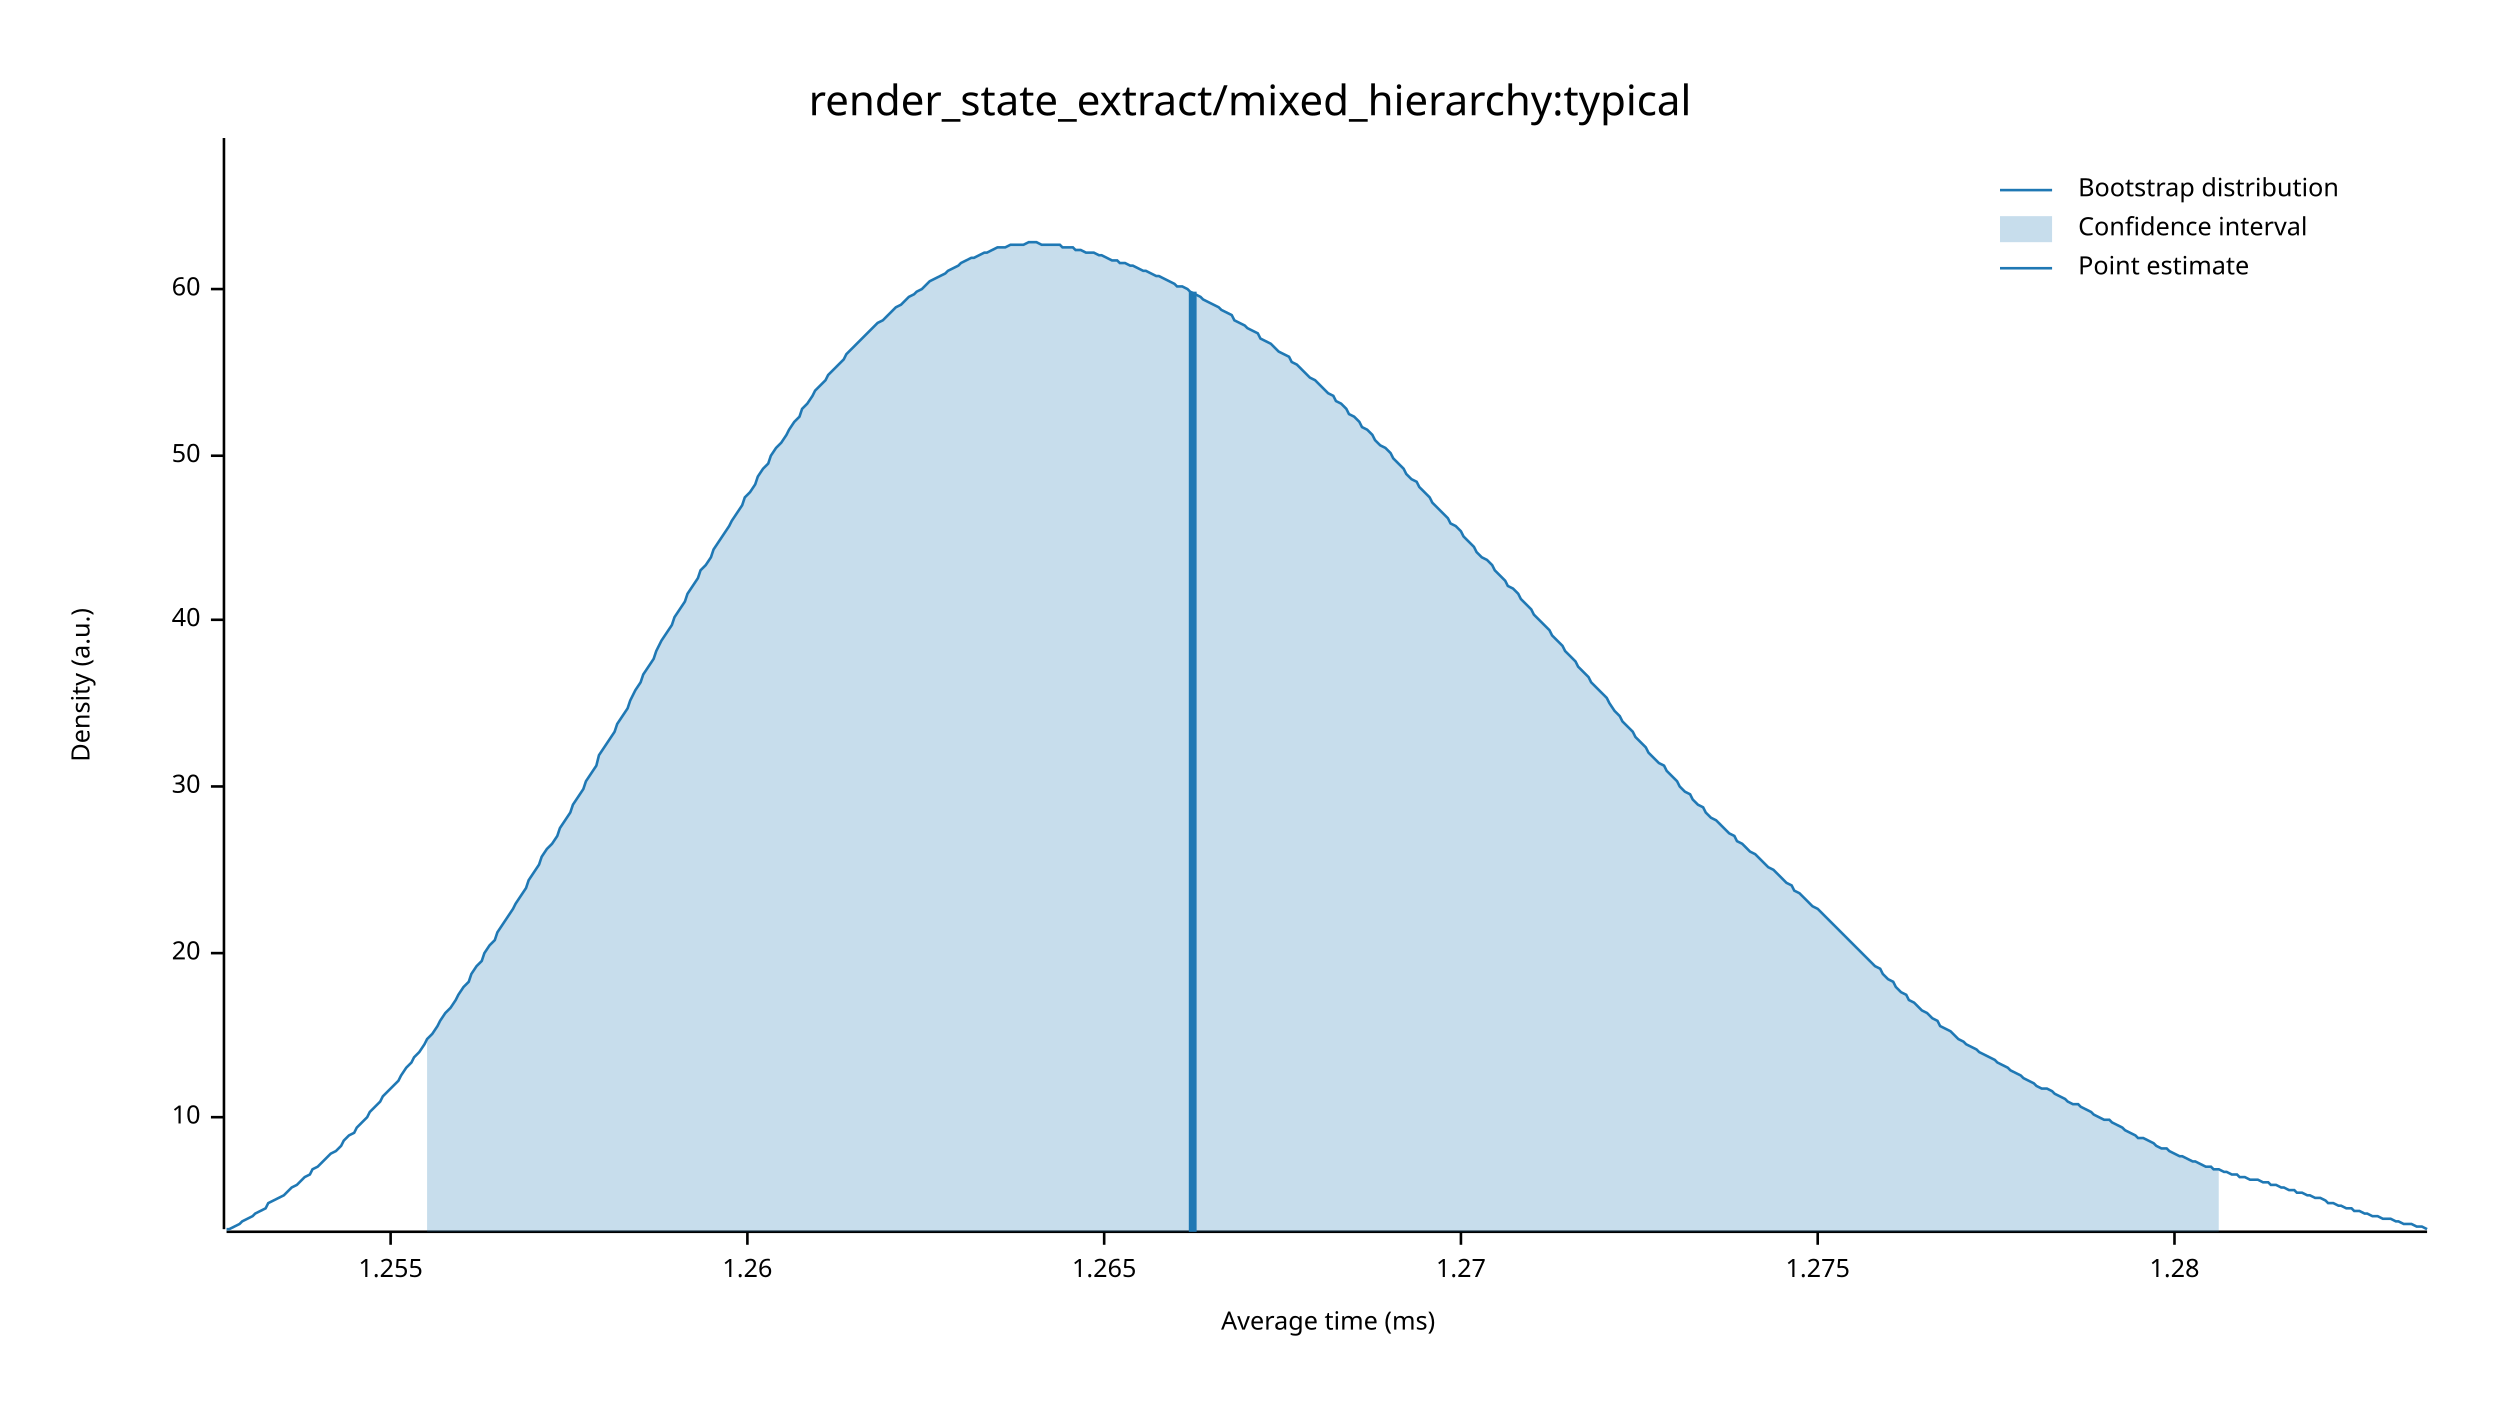
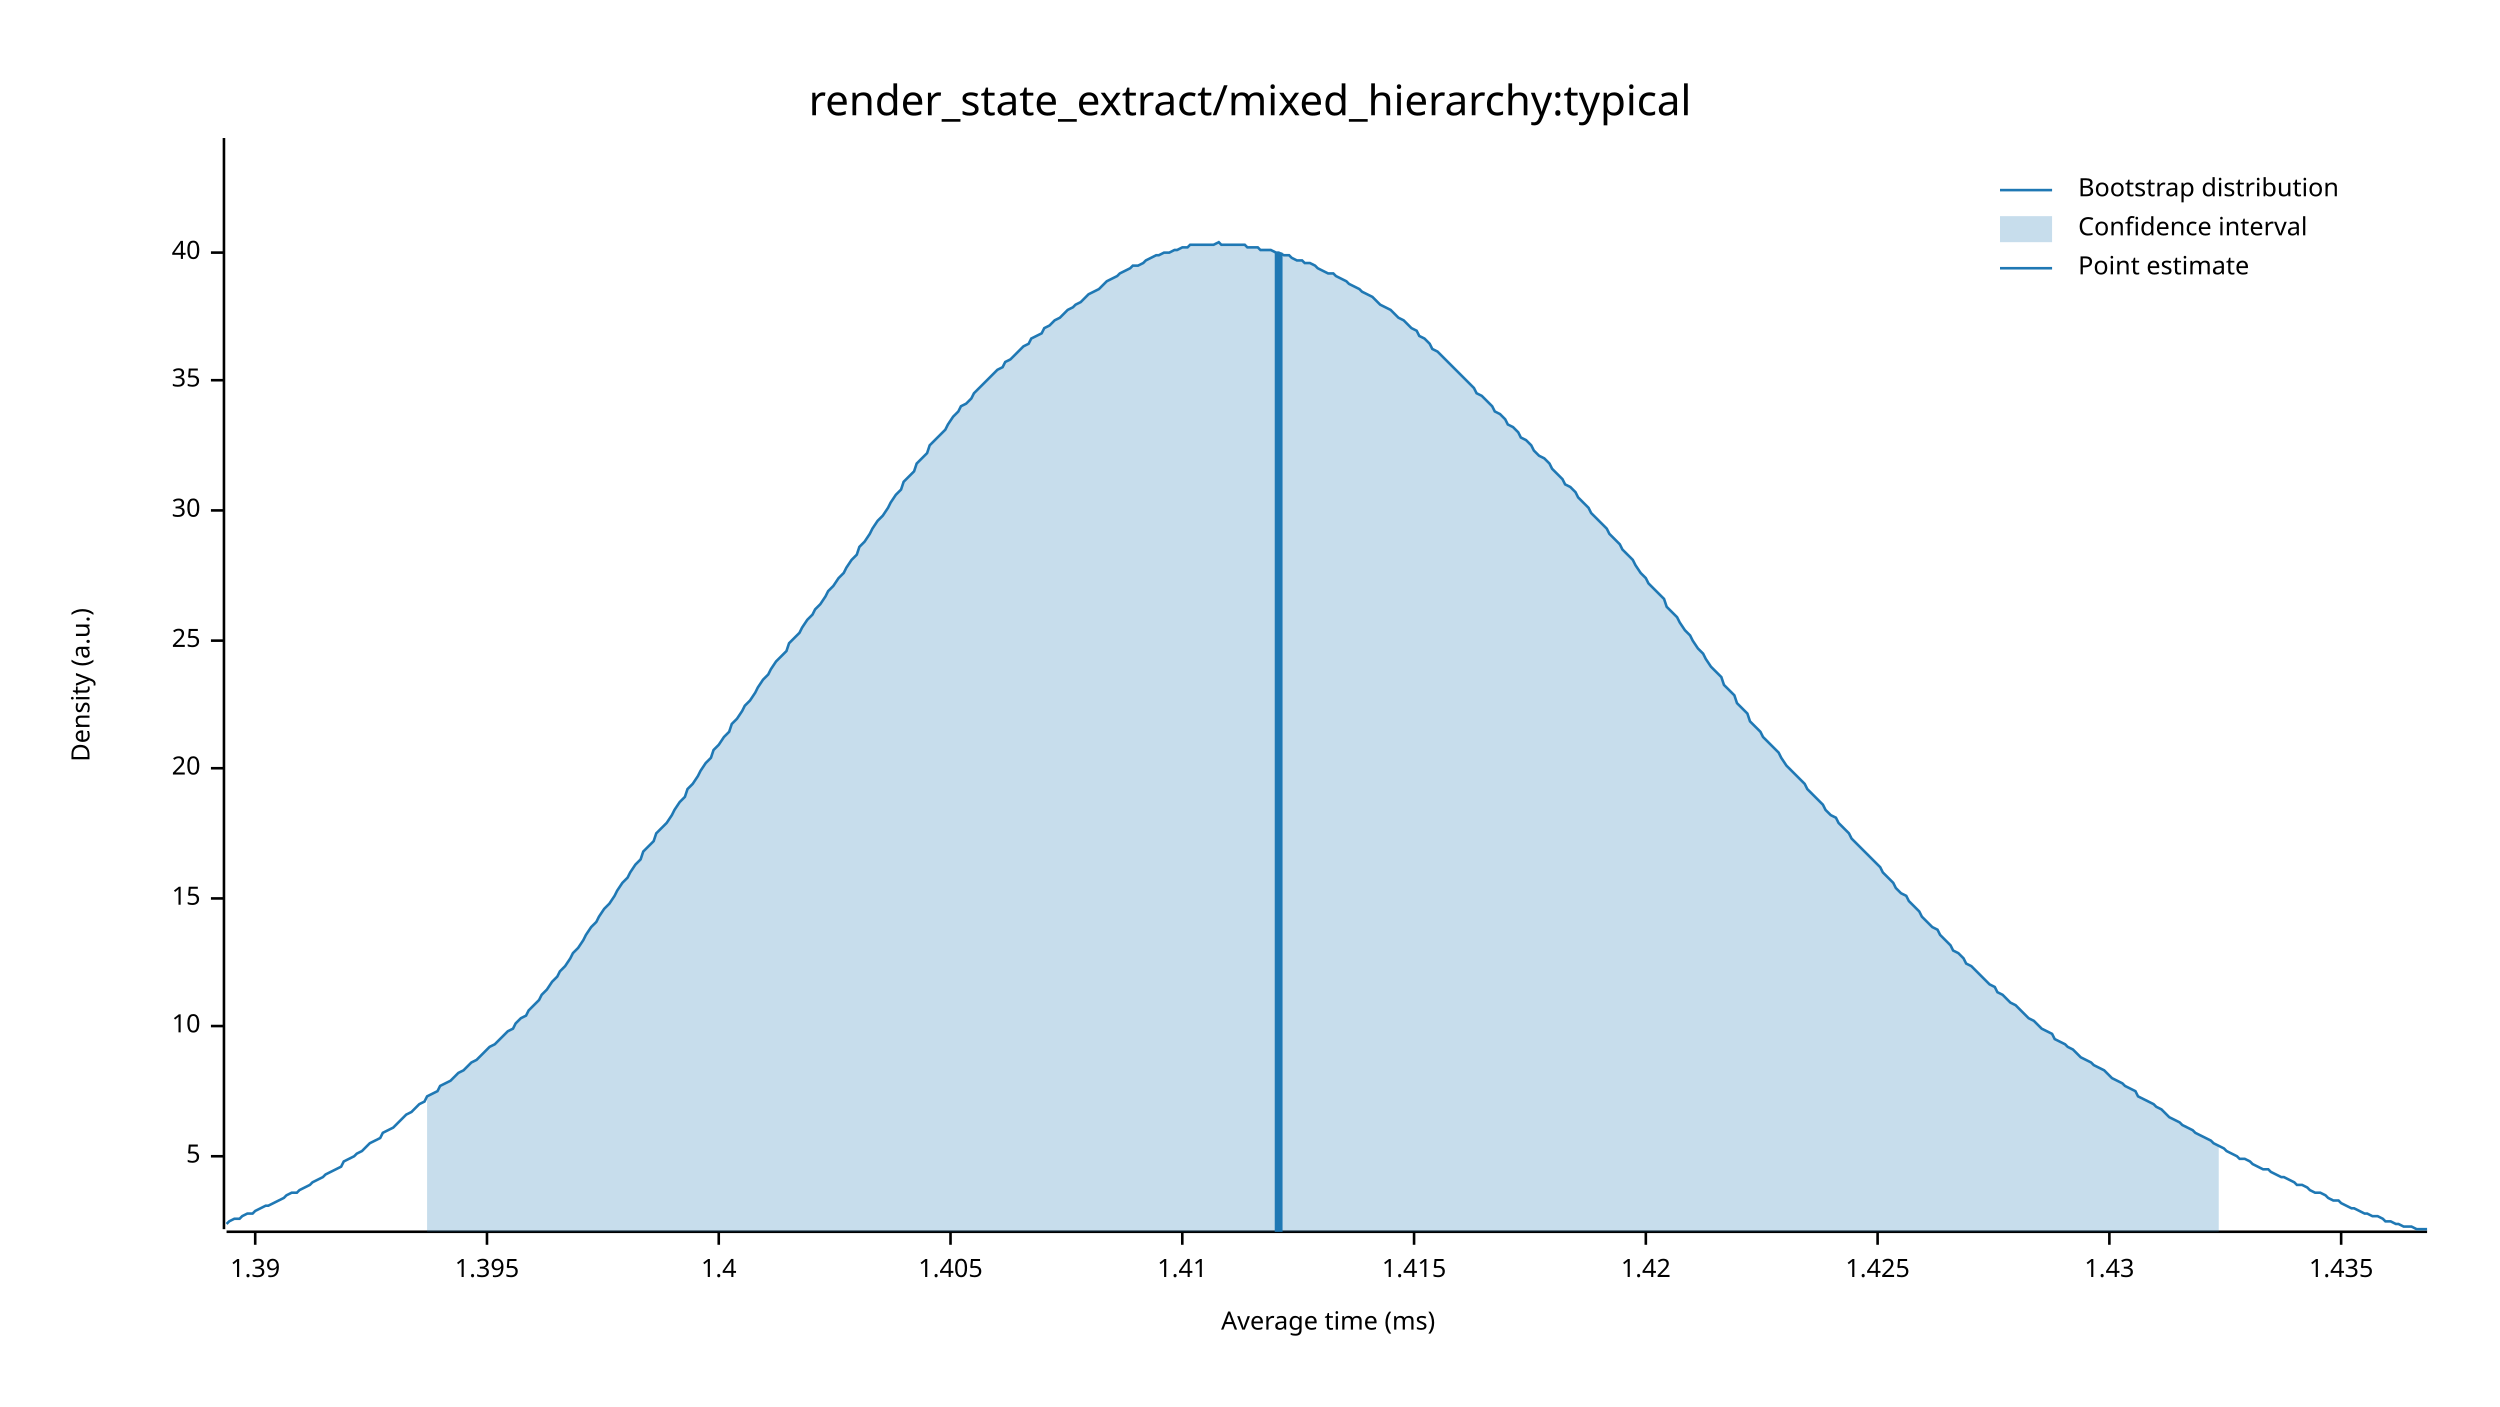
<svg xmlns="http://www.w3.org/2000/svg" width="960" height="540" viewBox="0 0 960 540">
  <text x="480" y="32" dy="0.76em" text-anchor="middle" font-family="sans-serif" font-size="16.129" opacity="1" fill="#000000">
render_state_extract/mixed_hierarchy:typical
</text>
  <text x="27" y="263" dy="0.76em" text-anchor="middle" font-family="sans-serif" font-size="9.677" opacity="1" fill="#000000" transform="rotate(270, 27, 263)">
Density (a.u.)
</text>
  <text x="510" y="513" dy="-0.5ex" text-anchor="middle" font-family="sans-serif" font-size="9.677" opacity="1" fill="#000000">
Average time (ms)
</text>
  <polyline fill="none" opacity="1" stroke="#000000" stroke-width="1" points="86,53 86,472 " />
-   <text x="77" y="429" dy="0.5ex" text-anchor="end" font-family="sans-serif" font-size="9.677" opacity="1" fill="#000000">
+   <text x="77" y="444" dy="0.5ex" text-anchor="end" font-family="sans-serif" font-size="9.677" opacity="1" fill="#000000">
+ 5
+ </text>
+   <polyline fill="none" opacity="1" stroke="#000000" stroke-width="1" points="81,444 86,444 " />
+   <text x="77" y="394" dy="0.5ex" text-anchor="end" font-family="sans-serif" font-size="9.677" opacity="1" fill="#000000">
10
</text>
-   <polyline fill="none" opacity="1" stroke="#000000" stroke-width="1" points="81,429 86,429 " />
-   <text x="77" y="366" dy="0.5ex" text-anchor="end" font-family="sans-serif" font-size="9.677" opacity="1" fill="#000000">
+   <polyline fill="none" opacity="1" stroke="#000000" stroke-width="1" points="81,394 86,394 " />
+   <text x="77" y="345" dy="0.5ex" text-anchor="end" font-family="sans-serif" font-size="9.677" opacity="1" fill="#000000">
+ 15
+ </text>
+   <polyline fill="none" opacity="1" stroke="#000000" stroke-width="1" points="81,345 86,345 " />
+   <text x="77" y="295" dy="0.5ex" text-anchor="end" font-family="sans-serif" font-size="9.677" opacity="1" fill="#000000">
20
</text>
-   <polyline fill="none" opacity="1" stroke="#000000" stroke-width="1" points="81,366 86,366 " />
-   <text x="77" y="302" dy="0.5ex" text-anchor="end" font-family="sans-serif" font-size="9.677" opacity="1" fill="#000000">
+   <polyline fill="none" opacity="1" stroke="#000000" stroke-width="1" points="81,295 86,295 " />
+   <text x="77" y="246" dy="0.5ex" text-anchor="end" font-family="sans-serif" font-size="9.677" opacity="1" fill="#000000">
+ 25
+ </text>
+   <polyline fill="none" opacity="1" stroke="#000000" stroke-width="1" points="81,246 86,246 " />
+   <text x="77" y="196" dy="0.5ex" text-anchor="end" font-family="sans-serif" font-size="9.677" opacity="1" fill="#000000">
30
</text>
-   <polyline fill="none" opacity="1" stroke="#000000" stroke-width="1" points="81,302 86,302 " />
-   <text x="77" y="238" dy="0.5ex" text-anchor="end" font-family="sans-serif" font-size="9.677" opacity="1" fill="#000000">
+   <polyline fill="none" opacity="1" stroke="#000000" stroke-width="1" points="81,196 86,196 " />
+   <text x="77" y="146" dy="0.5ex" text-anchor="end" font-family="sans-serif" font-size="9.677" opacity="1" fill="#000000">
+ 35
+ </text>
+   <polyline fill="none" opacity="1" stroke="#000000" stroke-width="1" points="81,146 86,146 " />
+   <text x="77" y="97" dy="0.5ex" text-anchor="end" font-family="sans-serif" font-size="9.677" opacity="1" fill="#000000">
40
</text>
-   <polyline fill="none" opacity="1" stroke="#000000" stroke-width="1" points="81,238 86,238 " />
-   <text x="77" y="175" dy="0.5ex" text-anchor="end" font-family="sans-serif" font-size="9.677" opacity="1" fill="#000000">
- 50
+   <polyline fill="none" opacity="1" stroke="#000000" stroke-width="1" points="81,97 86,97 " />
+   <polyline fill="none" opacity="1" stroke="#000000" stroke-width="1" points="87,473 932,473 " />
+   <text x="98" y="483" dy="0.76em" text-anchor="middle" font-family="sans-serif" font-size="9.677" opacity="1" fill="#000000">
+ 1.39
</text>
-   <polyline fill="none" opacity="1" stroke="#000000" stroke-width="1" points="81,175 86,175 " />
-   <text x="77" y="111" dy="0.5ex" text-anchor="end" font-family="sans-serif" font-size="9.677" opacity="1" fill="#000000">
- 60
+   <polyline fill="none" opacity="1" stroke="#000000" stroke-width="1" points="98,473 98,478 " />
+   <text x="187" y="483" dy="0.76em" text-anchor="middle" font-family="sans-serif" font-size="9.677" opacity="1" fill="#000000">
+ 1.395
</text>
-   <polyline fill="none" opacity="1" stroke="#000000" stroke-width="1" points="81,111 86,111 " />
-   <polyline fill="none" opacity="1" stroke="#000000" stroke-width="1" points="87,473 932,473 " />
-   <text x="150" y="483" dy="0.76em" text-anchor="middle" font-family="sans-serif" font-size="9.677" opacity="1" fill="#000000">
- 1.255
+   <polyline fill="none" opacity="1" stroke="#000000" stroke-width="1" points="187,473 187,478 " />
+   <text x="276" y="483" dy="0.76em" text-anchor="middle" font-family="sans-serif" font-size="9.677" opacity="1" fill="#000000">
+ 1.4
</text>
-   <polyline fill="none" opacity="1" stroke="#000000" stroke-width="1" points="150,473 150,478 " />
-   <text x="287" y="483" dy="0.76em" text-anchor="middle" font-family="sans-serif" font-size="9.677" opacity="1" fill="#000000">
- 1.26
+   <polyline fill="none" opacity="1" stroke="#000000" stroke-width="1" points="276,473 276,478 " />
+   <text x="365" y="483" dy="0.76em" text-anchor="middle" font-family="sans-serif" font-size="9.677" opacity="1" fill="#000000">
+ 1.405
</text>
-   <polyline fill="none" opacity="1" stroke="#000000" stroke-width="1" points="287,473 287,478 " />
-   <text x="424" y="483" dy="0.76em" text-anchor="middle" font-family="sans-serif" font-size="9.677" opacity="1" fill="#000000">
- 1.265
+   <polyline fill="none" opacity="1" stroke="#000000" stroke-width="1" points="365,473 365,478 " />
+   <text x="454" y="483" dy="0.76em" text-anchor="middle" font-family="sans-serif" font-size="9.677" opacity="1" fill="#000000">
+ 1.41
</text>
-   <polyline fill="none" opacity="1" stroke="#000000" stroke-width="1" points="424,473 424,478 " />
-   <text x="561" y="483" dy="0.76em" text-anchor="middle" font-family="sans-serif" font-size="9.677" opacity="1" fill="#000000">
- 1.27
+   <polyline fill="none" opacity="1" stroke="#000000" stroke-width="1" points="454,473 454,478 " />
+   <text x="543" y="483" dy="0.76em" text-anchor="middle" font-family="sans-serif" font-size="9.677" opacity="1" fill="#000000">
+ 1.415
</text>
-   <polyline fill="none" opacity="1" stroke="#000000" stroke-width="1" points="561,473 561,478 " />
-   <text x="698" y="483" dy="0.76em" text-anchor="middle" font-family="sans-serif" font-size="9.677" opacity="1" fill="#000000">
- 1.275
+   <polyline fill="none" opacity="1" stroke="#000000" stroke-width="1" points="543,473 543,478 " />
+   <text x="632" y="483" dy="0.76em" text-anchor="middle" font-family="sans-serif" font-size="9.677" opacity="1" fill="#000000">
+ 1.42
</text>
-   <polyline fill="none" opacity="1" stroke="#000000" stroke-width="1" points="698,473 698,478 " />
-   <text x="835" y="483" dy="0.76em" text-anchor="middle" font-family="sans-serif" font-size="9.677" opacity="1" fill="#000000">
- 1.28
+   <polyline fill="none" opacity="1" stroke="#000000" stroke-width="1" points="632,473 632,478 " />
+   <text x="721" y="483" dy="0.76em" text-anchor="middle" font-family="sans-serif" font-size="9.677" opacity="1" fill="#000000">
+ 1.425
</text>
-   <polyline fill="none" opacity="1" stroke="#000000" stroke-width="1" points="835,473 835,478 " />
-   <polyline fill="none" opacity="1" stroke="#1F78B4" stroke-width="1" points="87,472 88,472 90,471 92,470 93,469 95,468 97,467 98,466 100,465 102,464 103,462 105,461 107,460 109,459 110,458 112,456 114,455 115,454 117,452 119,451 120,449 122,448 124,446 125,445 127,443 129,442 131,440 132,438 134,436 136,435 137,433 139,431 141,429 142,427 144,425 146,423 147,421 149,419 151,417 153,415 154,413 156,410 158,408 159,406 161,404 163,401 164,399 166,397 168,394 169,392 171,389 173,387 175,384 176,382 178,379 180,377 181,374 183,371 185,369 186,366 188,363 190,361 191,358 193,355 195,352 197,349 198,347 200,344 202,341 203,338 205,335 207,332 208,329 210,326 212,324 214,321 215,318 217,315 219,312 220,309 222,306 224,303 225,300 227,297 229,294 230,290 232,287 234,284 236,281 237,278 239,275 241,272 242,269 244,265 246,262 247,259 249,256 251,253 252,250 254,246 256,243 258,240 259,237 261,234 263,231 264,228 266,225 268,222 269,219 271,217 273,214 274,211 276,208 278,205 280,202 281,200 283,197 285,194 286,191 288,189 290,186 291,183 293,180 295,178 296,175 298,172 300,170 302,167 303,165 305,162 307,160 308,157 310,155 312,152 313,150 315,148 317,146 318,144 320,142 322,140 324,138 325,136 327,134 329,132 330,131 332,129 334,127 335,126 337,124 339,123 341,121 342,120 344,118 346,117 347,116 349,114 351,113 352,112 354,111 356,109 357,108 359,107 361,106 363,105 364,104 366,103 368,102 369,101 371,100 373,99 374,99 376,98 378,97 379,97 381,96 383,95 385,95 386,95 388,94 390,94 391,94 393,94 395,93 396,93 398,93 400,94 401,94 403,94 405,94 407,94 408,95 410,95 412,95 413,96 415,96 417,97 418,97 420,97 422,98 423,98 425,99 427,100 429,100 430,101 432,101 434,102 435,102 437,103 439,104 440,104 442,105 444,106 445,106 447,107 449,108 451,109 452,110 454,110 456,111 457,112 459,113 461,114 462,115 464,116 466,117 468,118 469,119 471,120 473,121 474,123 476,124 478,125 479,126 481,127 483,128 484,130 486,131 488,132 490,134 491,135 493,136 495,137 496,139 498,140 500,142 501,143 503,145 505,146 506,147 508,149 510,151 512,152 513,154 515,155 517,157 518,159 520,160 522,162 523,164 525,165 527,167 528,169 530,171 532,172 534,174 535,176 537,178 539,180 540,182 542,184 544,185 545,187 547,189 549,191 550,193 552,195 554,197 556,199 557,201 559,202 561,204 562,206 564,208 566,210 567,212 569,214 571,215 573,217 574,219 576,221 578,223 579,225 581,226 583,228 584,230 586,232 588,234 589,236 591,238 593,240 595,242 596,244 598,246 600,248 601,250 603,252 605,254 606,256 608,258 610,260 611,262 613,264 615,266 617,268 618,270 620,273 622,275 623,277 625,279 627,281 628,283 630,285 632,287 633,289 635,291 637,293 639,294 640,296 642,298 644,300 645,302 647,304 649,305 650,307 652,309 654,310 655,312 657,314 659,315 661,317 662,318 664,320 666,321 667,323 669,324 671,326 672,327 674,328 676,330 677,331 679,333 681,334 683,336 684,337 686,339 688,340 689,342 691,343 693,345 694,346 696,348 698,349 700,351 701,352 703,354 705,356 706,357 708,359 710,361 711,362 713,364 715,366 716,367 718,369 720,371 722,372 723,374 725,376 727,377 728,379 730,381 732,382 733,384 735,385 737,387 738,388 740,389 742,391 744,392 745,394 747,395 749,396 750,397 752,399 754,400 755,401 757,402 759,403 760,404 762,405 764,406 766,407 767,408 769,409 771,410 772,411 774,412 776,413 777,414 779,415 781,416 782,417 784,418 786,418 788,419 789,420 791,421 793,422 794,423 796,424 798,424 799,425 801,426 803,427 804,428 806,429 808,430 810,430 811,431 813,432 815,433 816,434 818,435 820,436 821,437 823,437 825,438 827,439 828,440 830,441 832,441 833,442 835,443 837,444 838,444 840,445 842,446 843,446 845,447 847,448 849,448 850,449 852,449 854,450 855,450 857,451 859,451 860,452 862,452 864,453 865,453 867,453 869,454 871,454 872,455 874,455 876,456 877,456 879,457 881,457 882,458 884,458 886,459 887,459 889,460 891,460 893,461 894,462 896,462 898,463 899,463 901,464 903,464 904,465 906,465 908,466 909,466 911,467 913,467 915,468 916,468 918,468 920,469 921,469 923,470 925,470 926,470 928,471 930,471 932,472 " />
-   <polygon opacity="0.25" fill="#1F78B4" points="164,399 166,397 168,394 169,392 171,389 173,387 175,384 176,382 178,379 180,377 181,374 183,371 185,369 186,366 188,363 190,361 191,358 193,355 195,352 197,349 198,347 200,344 202,341 203,338 205,335 207,332 208,329 210,326 212,324 214,321 215,318 217,315 219,312 220,309 222,306 224,303 225,300 227,297 229,294 230,290 232,287 234,284 236,281 237,278 239,275 241,272 242,269 244,265 246,262 247,259 249,256 251,253 252,250 254,246 256,243 258,240 259,237 261,234 263,231 264,228 266,225 268,222 269,219 271,217 273,214 274,211 276,208 278,205 280,202 281,200 283,197 285,194 286,191 288,189 290,186 291,183 293,180 295,178 296,175 298,172 300,170 302,167 303,165 305,162 307,160 308,157 310,155 312,152 313,150 315,148 317,146 318,144 320,142 322,140 324,138 325,136 327,134 329,132 330,131 332,129 334,127 335,126 337,124 339,123 341,121 342,120 344,118 346,117 347,116 349,114 351,113 352,112 354,111 356,109 357,108 359,107 361,106 363,105 364,104 366,103 368,102 369,101 371,100 373,99 374,99 376,98 378,97 379,97 381,96 383,95 385,95 386,95 388,94 390,94 391,94 393,94 395,93 396,93 398,93 400,94 401,94 403,94 405,94 407,94 408,95 410,95 412,95 413,96 415,96 417,97 418,97 420,97 422,98 423,98 425,99 427,100 429,100 430,101 432,101 434,102 435,102 437,103 439,104 440,104 442,105 444,106 445,106 447,107 449,108 451,109 452,110 454,110 456,111 457,112 459,113 461,114 462,115 464,116 466,117 468,118 469,119 471,120 473,121 474,123 476,124 478,125 479,126 481,127 483,128 484,130 486,131 488,132 490,134 491,135 493,136 495,137 496,139 498,140 500,142 501,143 503,145 505,146 506,147 508,149 510,151 512,152 513,154 515,155 517,157 518,159 520,160 522,162 523,164 525,165 527,167 528,169 530,171 532,172 534,174 535,176 537,178 539,180 540,182 542,184 544,185 545,187 547,189 549,191 550,193 552,195 554,197 556,199 557,201 559,202 561,204 562,206 564,208 566,210 567,212 569,214 571,215 573,217 574,219 576,221 578,223 579,225 581,226 583,228 584,230 586,232 588,234 589,236 591,238 593,240 595,242 596,244 598,246 600,248 601,250 603,252 605,254 606,256 608,258 610,260 611,262 613,264 615,266 617,268 618,270 620,273 622,275 623,277 625,279 627,281 628,283 630,285 632,287 633,289 635,291 637,293 639,294 640,296 642,298 644,300 645,302 647,304 649,305 650,307 652,309 654,310 655,312 657,314 659,315 661,317 662,318 664,320 666,321 667,323 669,324 671,326 672,327 674,328 676,330 677,331 679,333 681,334 683,336 684,337 686,339 688,340 689,342 691,343 693,345 694,346 696,348 698,349 700,351 701,352 703,354 705,356 706,357 708,359 710,361 711,362 713,364 715,366 716,367 718,369 720,371 722,372 723,374 725,376 727,377 728,379 730,381 732,382 733,384 735,385 737,387 738,388 740,389 742,391 744,392 745,394 747,395 749,396 750,397 752,399 754,400 755,401 757,402 759,403 760,404 762,405 764,406 766,407 767,408 769,409 771,410 772,411 774,412 776,413 777,414 779,415 781,416 782,417 784,418 786,418 788,419 789,420 791,421 793,422 794,423 796,424 798,424 799,425 801,426 803,427 804,428 806,429 808,430 810,430 811,431 813,432 815,433 816,434 818,435 820,436 821,437 823,437 825,438 827,439 828,440 830,441 832,441 833,442 835,443 837,444 838,444 840,445 842,446 843,446 845,447 847,448 849,448 850,449 852,449 852,473 164,473 " />
-   <polyline fill="none" opacity="1" stroke="#1F78B4" stroke-width="3" points="458,473 458,112 " />
+   <polyline fill="none" opacity="1" stroke="#000000" stroke-width="1" points="721,473 721,478 " />
+   <text x="810" y="483" dy="0.76em" text-anchor="middle" font-family="sans-serif" font-size="9.677" opacity="1" fill="#000000">
+ 1.43
+ </text>
+   <polyline fill="none" opacity="1" stroke="#000000" stroke-width="1" points="810,473 810,478 " />
+   <text x="899" y="483" dy="0.76em" text-anchor="middle" font-family="sans-serif" font-size="9.677" opacity="1" fill="#000000">
+ 1.435
+ </text>
+   <polyline fill="none" opacity="1" stroke="#000000" stroke-width="1" points="899,473 899,478 " />
+   <polyline fill="none" opacity="1" stroke="#1F78B4" stroke-width="1" points="87,470 88,469 90,468 92,468 93,467 95,466 97,466 98,465 100,464 102,463 103,463 105,462 107,461 109,460 110,459 112,458 114,458 115,457 117,456 119,455 120,454 122,453 124,452 125,451 127,450 129,449 131,448 132,446 134,445 136,444 137,443 139,442 141,440 142,439 144,438 146,437 147,435 149,434 151,433 153,431 154,430 156,428 158,427 159,426 161,424 163,423 164,421 166,420 168,419 169,417 171,416 173,415 175,413 176,412 178,411 180,409 181,408 183,407 185,405 186,404 188,402 190,401 191,400 193,398 195,396 197,395 198,393 200,391 202,390 203,388 205,386 207,384 208,382 210,380 212,377 214,375 215,373 217,371 219,368 220,366 222,364 224,361 225,359 227,356 229,354 230,352 232,349 234,347 236,344 237,342 239,339 241,337 242,335 244,332 246,330 247,327 249,325 251,323 252,320 254,318 256,316 258,313 259,311 261,308 263,306 264,303 266,301 268,298 269,296 271,293 273,291 274,288 276,286 278,283 280,281 281,278 283,276 285,273 286,271 288,269 290,266 291,264 293,261 295,259 296,257 298,254 300,252 302,250 303,247 305,245 307,243 308,241 310,238 312,236 313,234 315,232 317,229 318,227 320,225 322,222 324,220 325,218 327,215 329,213 330,210 332,208 334,205 335,203 337,200 339,198 341,195 342,193 344,190 346,188 347,185 349,183 351,181 352,178 354,176 356,174 357,171 359,169 361,167 363,165 364,163 366,160 368,158 369,156 371,155 373,153 374,151 376,149 378,147 379,146 381,144 383,142 385,141 386,139 388,138 390,136 391,135 393,133 395,132 396,130 398,129 400,128 401,126 403,125 405,123 407,122 408,121 410,119 412,118 413,117 415,116 417,114 418,113 420,112 422,111 423,110 425,108 427,107 429,106 430,105 432,104 434,103 435,102 437,102 439,101 440,100 442,99 444,98 445,98 447,97 449,97 451,96 452,96 454,95 456,95 457,94 459,94 461,94 462,94 464,94 466,94 468,93 469,94 471,94 473,94 474,94 476,94 478,94 479,95 481,95 483,95 484,96 486,96 488,96 490,97 491,97 493,98 495,98 496,99 498,100 500,100 501,101 503,101 505,102 506,103 508,104 510,105 512,105 513,106 515,107 517,108 518,109 520,110 522,111 523,112 525,113 527,114 528,115 530,117 532,118 534,119 535,120 537,122 539,123 540,124 542,126 544,127 545,129 547,130 549,132 550,134 552,135 554,137 556,139 557,140 559,142 561,144 562,145 564,147 566,149 567,151 569,152 571,154 573,156 574,158 576,159 578,161 579,163 581,164 583,166 584,168 586,169 588,171 589,173 591,175 593,176 595,178 596,180 598,182 600,184 601,186 603,187 605,189 606,191 608,193 610,195 611,197 613,199 615,201 617,203 618,205 620,207 622,209 623,211 625,213 627,215 628,217 630,220 632,222 633,224 635,226 637,228 639,230 640,233 642,235 644,237 645,239 647,242 649,244 650,246 652,249 654,251 655,253 657,256 659,258 661,260 662,263 664,265 666,267 667,270 669,272 671,274 672,277 674,279 676,281 677,283 679,285 681,287 683,289 684,291 686,294 688,296 689,297 691,299 693,301 694,303 696,305 698,307 700,309 701,311 703,313 705,314 706,316 708,318 710,320 711,322 713,324 715,326 716,327 718,329 720,331 722,333 723,335 725,337 727,339 728,341 730,343 732,344 733,346 735,348 737,350 738,352 740,354 742,356 744,357 745,359 747,361 749,363 750,365 752,366 754,368 755,370 757,371 759,373 760,374 762,376 764,378 766,379 767,381 769,382 771,384 772,385 774,386 776,388 777,389 779,391 781,392 782,393 784,395 786,396 788,397 789,399 791,400 793,401 794,402 796,403 798,405 799,406 801,407 803,408 804,409 806,410 808,411 810,413 811,414 813,415 815,416 816,417 818,418 820,419 821,421 823,422 825,423 827,424 828,425 830,426 832,428 833,429 835,430 837,431 838,432 840,433 842,434 843,435 845,436 847,437 849,438 850,439 852,440 854,441 855,442 857,443 859,444 860,445 862,445 864,446 865,447 867,448 869,449 871,449 872,450 874,451 876,452 877,452 879,453 881,454 882,455 884,455 886,456 887,457 889,458 891,458 893,459 894,460 896,461 898,461 899,462 901,463 903,464 904,464 906,465 908,466 909,466 911,467 913,467 915,468 916,469 918,469 920,470 921,470 923,471 925,471 926,471 928,472 930,472 932,472 " />
+   <polygon opacity="0.25" fill="#1F78B4" points="164,421 166,420 168,419 169,417 171,416 173,415 175,413 176,412 178,411 180,409 181,408 183,407 185,405 186,404 188,402 190,401 191,400 193,398 195,396 197,395 198,393 200,391 202,390 203,388 205,386 207,384 208,382 210,380 212,377 214,375 215,373 217,371 219,368 220,366 222,364 224,361 225,359 227,356 229,354 230,352 232,349 234,347 236,344 237,342 239,339 241,337 242,335 244,332 246,330 247,327 249,325 251,323 252,320 254,318 256,316 258,313 259,311 261,308 263,306 264,303 266,301 268,298 269,296 271,293 273,291 274,288 276,286 278,283 280,281 281,278 283,276 285,273 286,271 288,269 290,266 291,264 293,261 295,259 296,257 298,254 300,252 302,250 303,247 305,245 307,243 308,241 310,238 312,236 313,234 315,232 317,229 318,227 320,225 322,222 324,220 325,218 327,215 329,213 330,210 332,208 334,205 335,203 337,200 339,198 341,195 342,193 344,190 346,188 347,185 349,183 351,181 352,178 354,176 356,174 357,171 359,169 361,167 363,165 364,163 366,160 368,158 369,156 371,155 373,153 374,151 376,149 378,147 379,146 381,144 383,142 385,141 386,139 388,138 390,136 391,135 393,133 395,132 396,130 398,129 400,128 401,126 403,125 405,123 407,122 408,121 410,119 412,118 413,117 415,116 417,114 418,113 420,112 422,111 423,110 425,108 427,107 429,106 430,105 432,104 434,103 435,102 437,102 439,101 440,100 442,99 444,98 445,98 447,97 449,97 451,96 452,96 454,95 456,95 457,94 459,94 461,94 462,94 464,94 466,94 468,93 469,94 471,94 473,94 474,94 476,94 478,94 479,95 481,95 483,95 484,96 486,96 488,96 490,97 491,97 493,98 495,98 496,99 498,100 500,100 501,101 503,101 505,102 506,103 508,104 510,105 512,105 513,106 515,107 517,108 518,109 520,110 522,111 523,112 525,113 527,114 528,115 530,117 532,118 534,119 535,120 537,122 539,123 540,124 542,126 544,127 545,129 547,130 549,132 550,134 552,135 554,137 556,139 557,140 559,142 561,144 562,145 564,147 566,149 567,151 569,152 571,154 573,156 574,158 576,159 578,161 579,163 581,164 583,166 584,168 586,169 588,171 589,173 591,175 593,176 595,178 596,180 598,182 600,184 601,186 603,187 605,189 606,191 608,193 610,195 611,197 613,199 615,201 617,203 618,205 620,207 622,209 623,211 625,213 627,215 628,217 630,220 632,222 633,224 635,226 637,228 639,230 640,233 642,235 644,237 645,239 647,242 649,244 650,246 652,249 654,251 655,253 657,256 659,258 661,260 662,263 664,265 666,267 667,270 669,272 671,274 672,277 674,279 676,281 677,283 679,285 681,287 683,289 684,291 686,294 688,296 689,297 691,299 693,301 694,303 696,305 698,307 700,309 701,311 703,313 705,314 706,316 708,318 710,320 711,322 713,324 715,326 716,327 718,329 720,331 722,333 723,335 725,337 727,339 728,341 730,343 732,344 733,346 735,348 737,350 738,352 740,354 742,356 744,357 745,359 747,361 749,363 750,365 752,366 754,368 755,370 757,371 759,373 760,374 762,376 764,378 766,379 767,381 769,382 771,384 772,385 774,386 776,388 777,389 779,391 781,392 782,393 784,395 786,396 788,397 789,399 791,400 793,401 794,402 796,403 798,405 799,406 801,407 803,408 804,409 806,410 808,411 810,413 811,414 813,415 815,416 816,417 818,418 820,419 821,421 823,422 825,423 827,424 828,425 830,426 832,428 833,429 835,430 837,431 838,432 840,433 842,434 843,435 845,436 847,437 849,438 850,439 852,440 852,473 164,473 " />
+   <polyline fill="none" opacity="1" stroke="#1F78B4" stroke-width="3" points="491,473 491,97 " />
  <text x="798" y="68" dy="0.76em" text-anchor="start" font-family="sans-serif" font-size="9.677" opacity="1" fill="#000000">
Bootstrap distribution
</text>
  <text x="798" y="83" dy="0.76em" text-anchor="start" font-family="sans-serif" font-size="9.677" opacity="1" fill="#000000">
Confidence interval
</text>
  <text x="798" y="98" dy="0.76em" text-anchor="start" font-family="sans-serif" font-size="9.677" opacity="1" fill="#000000">
Point estimate
</text>
  <polyline fill="none" opacity="1" stroke="#1F78B4" stroke-width="1" points="768,73 788,73 " />
  <rect x="768" y="83" width="20" height="10" opacity="0.25" fill="#1F78B4" stroke="none" />
  <polyline fill="none" opacity="1" stroke="#1F78B4" stroke-width="1" points="768,103 788,103 " />
</svg>
